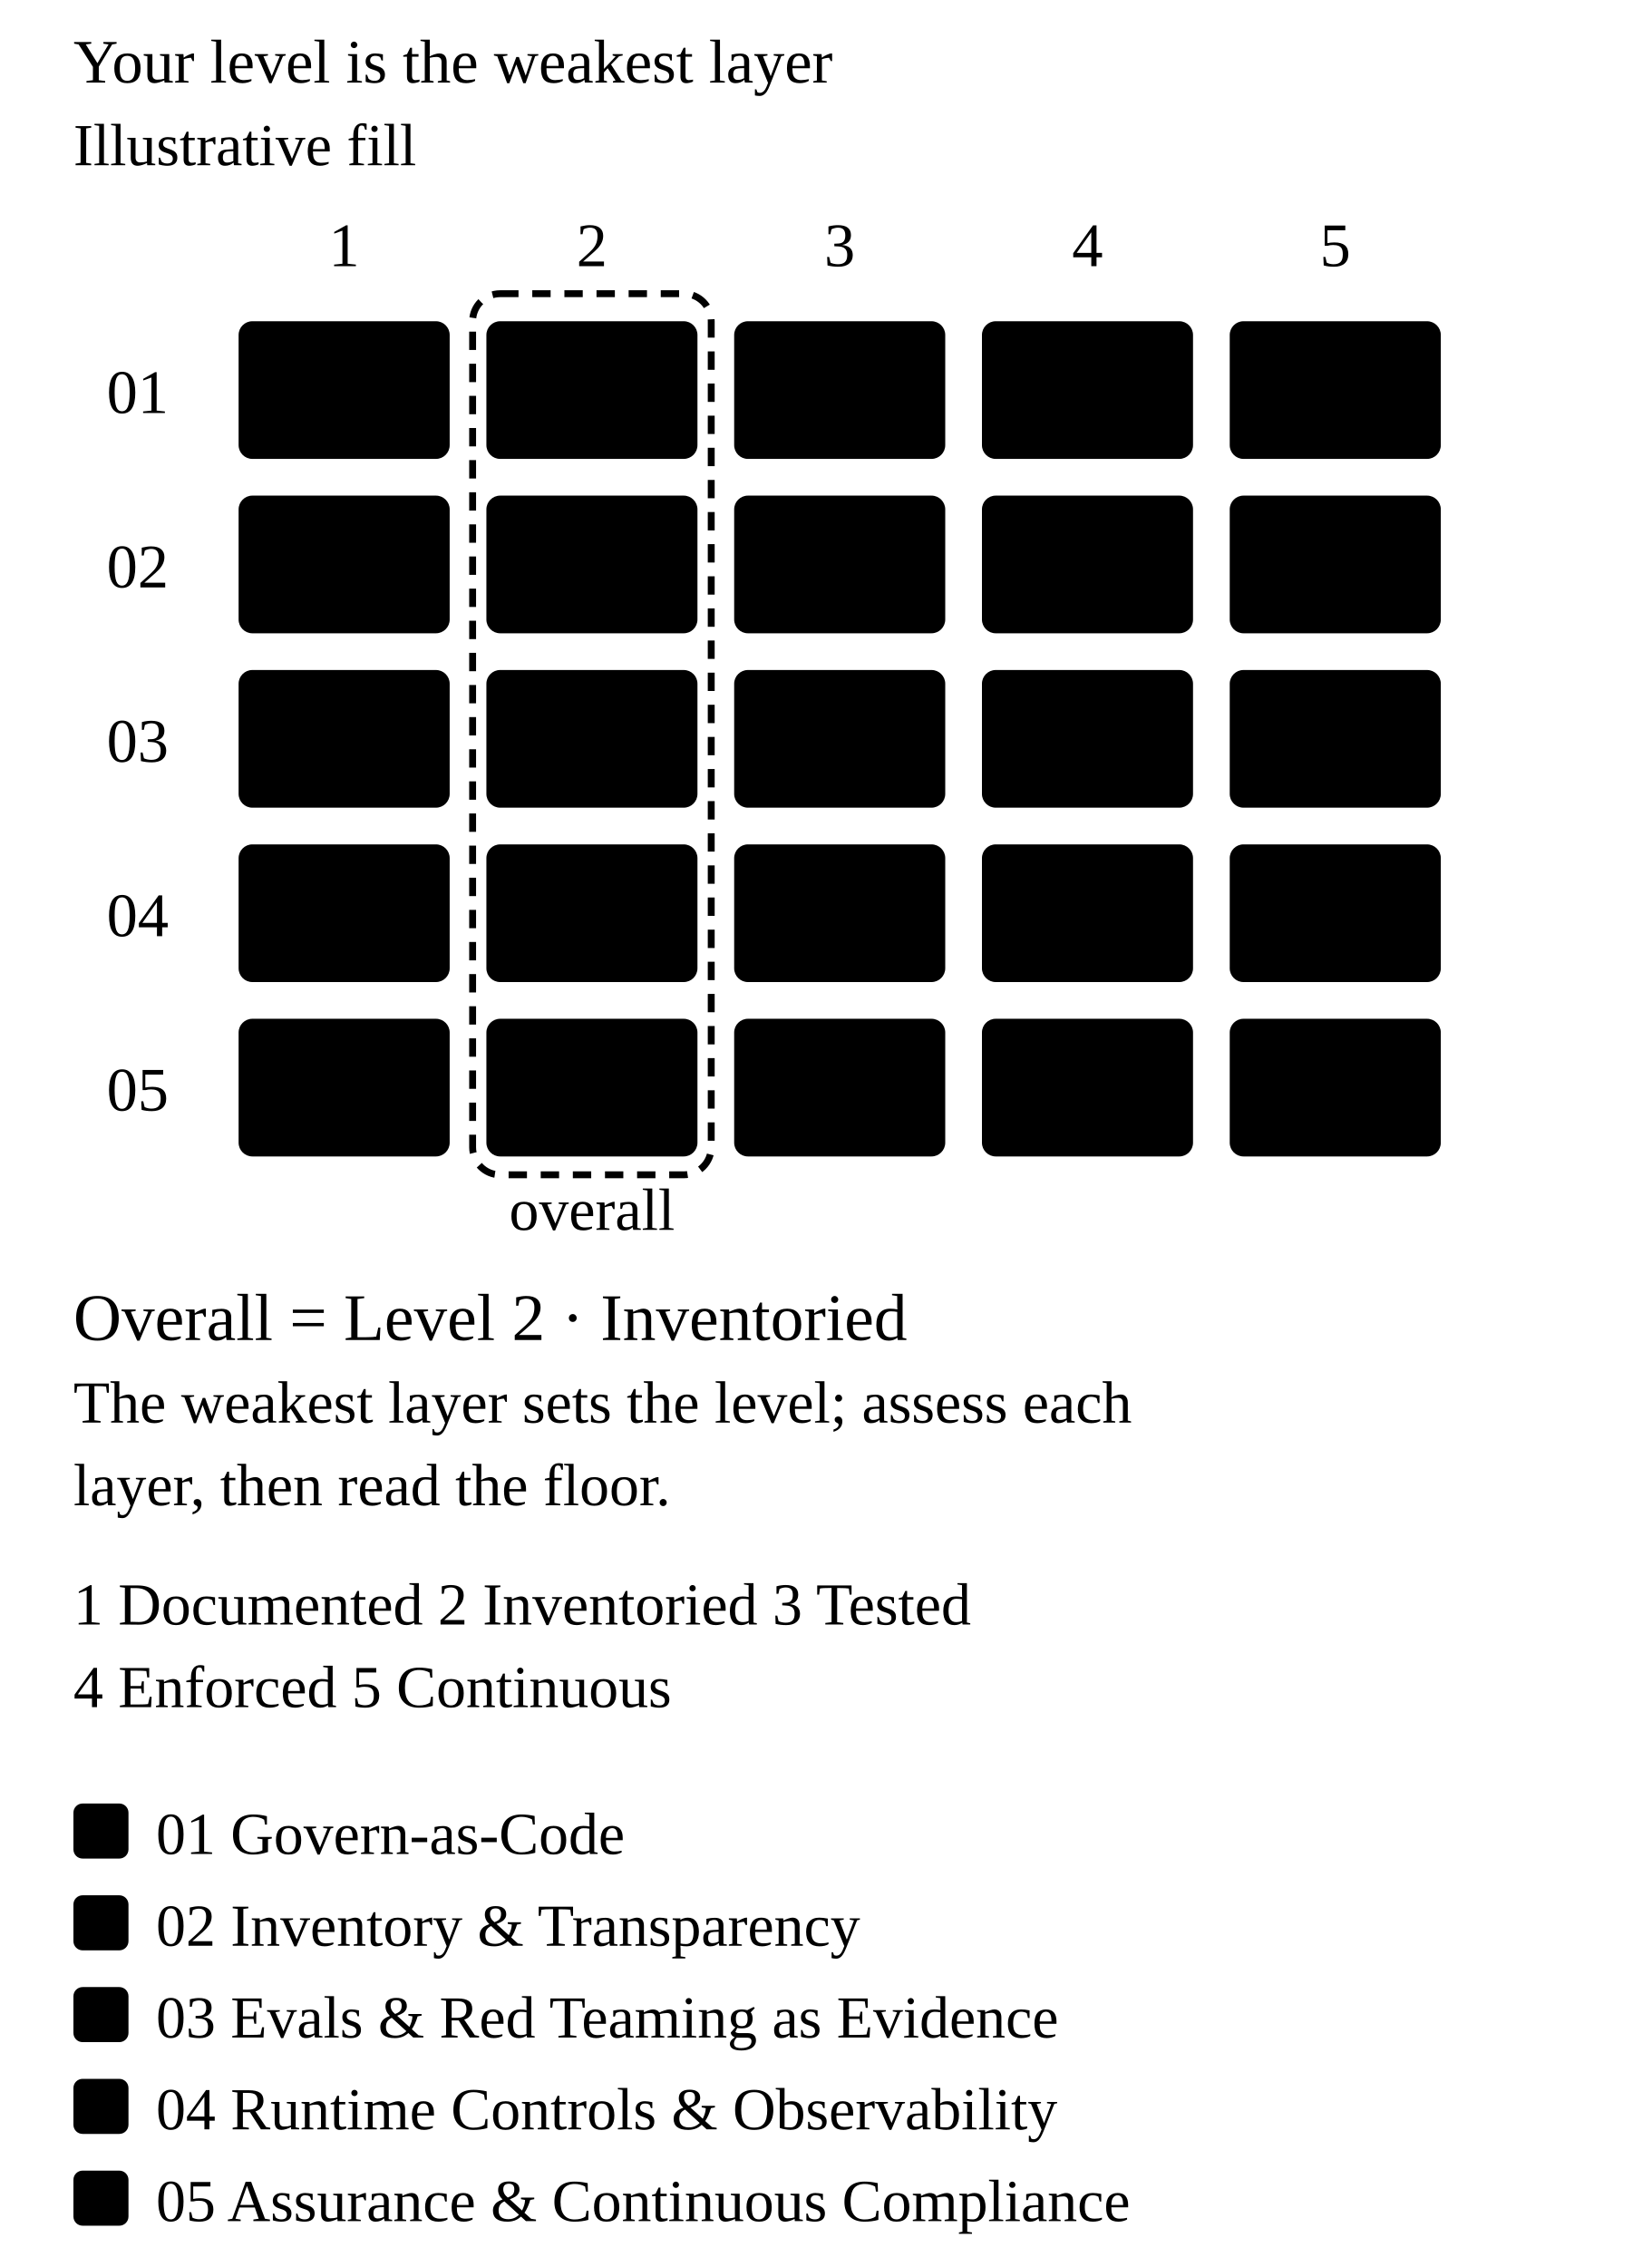
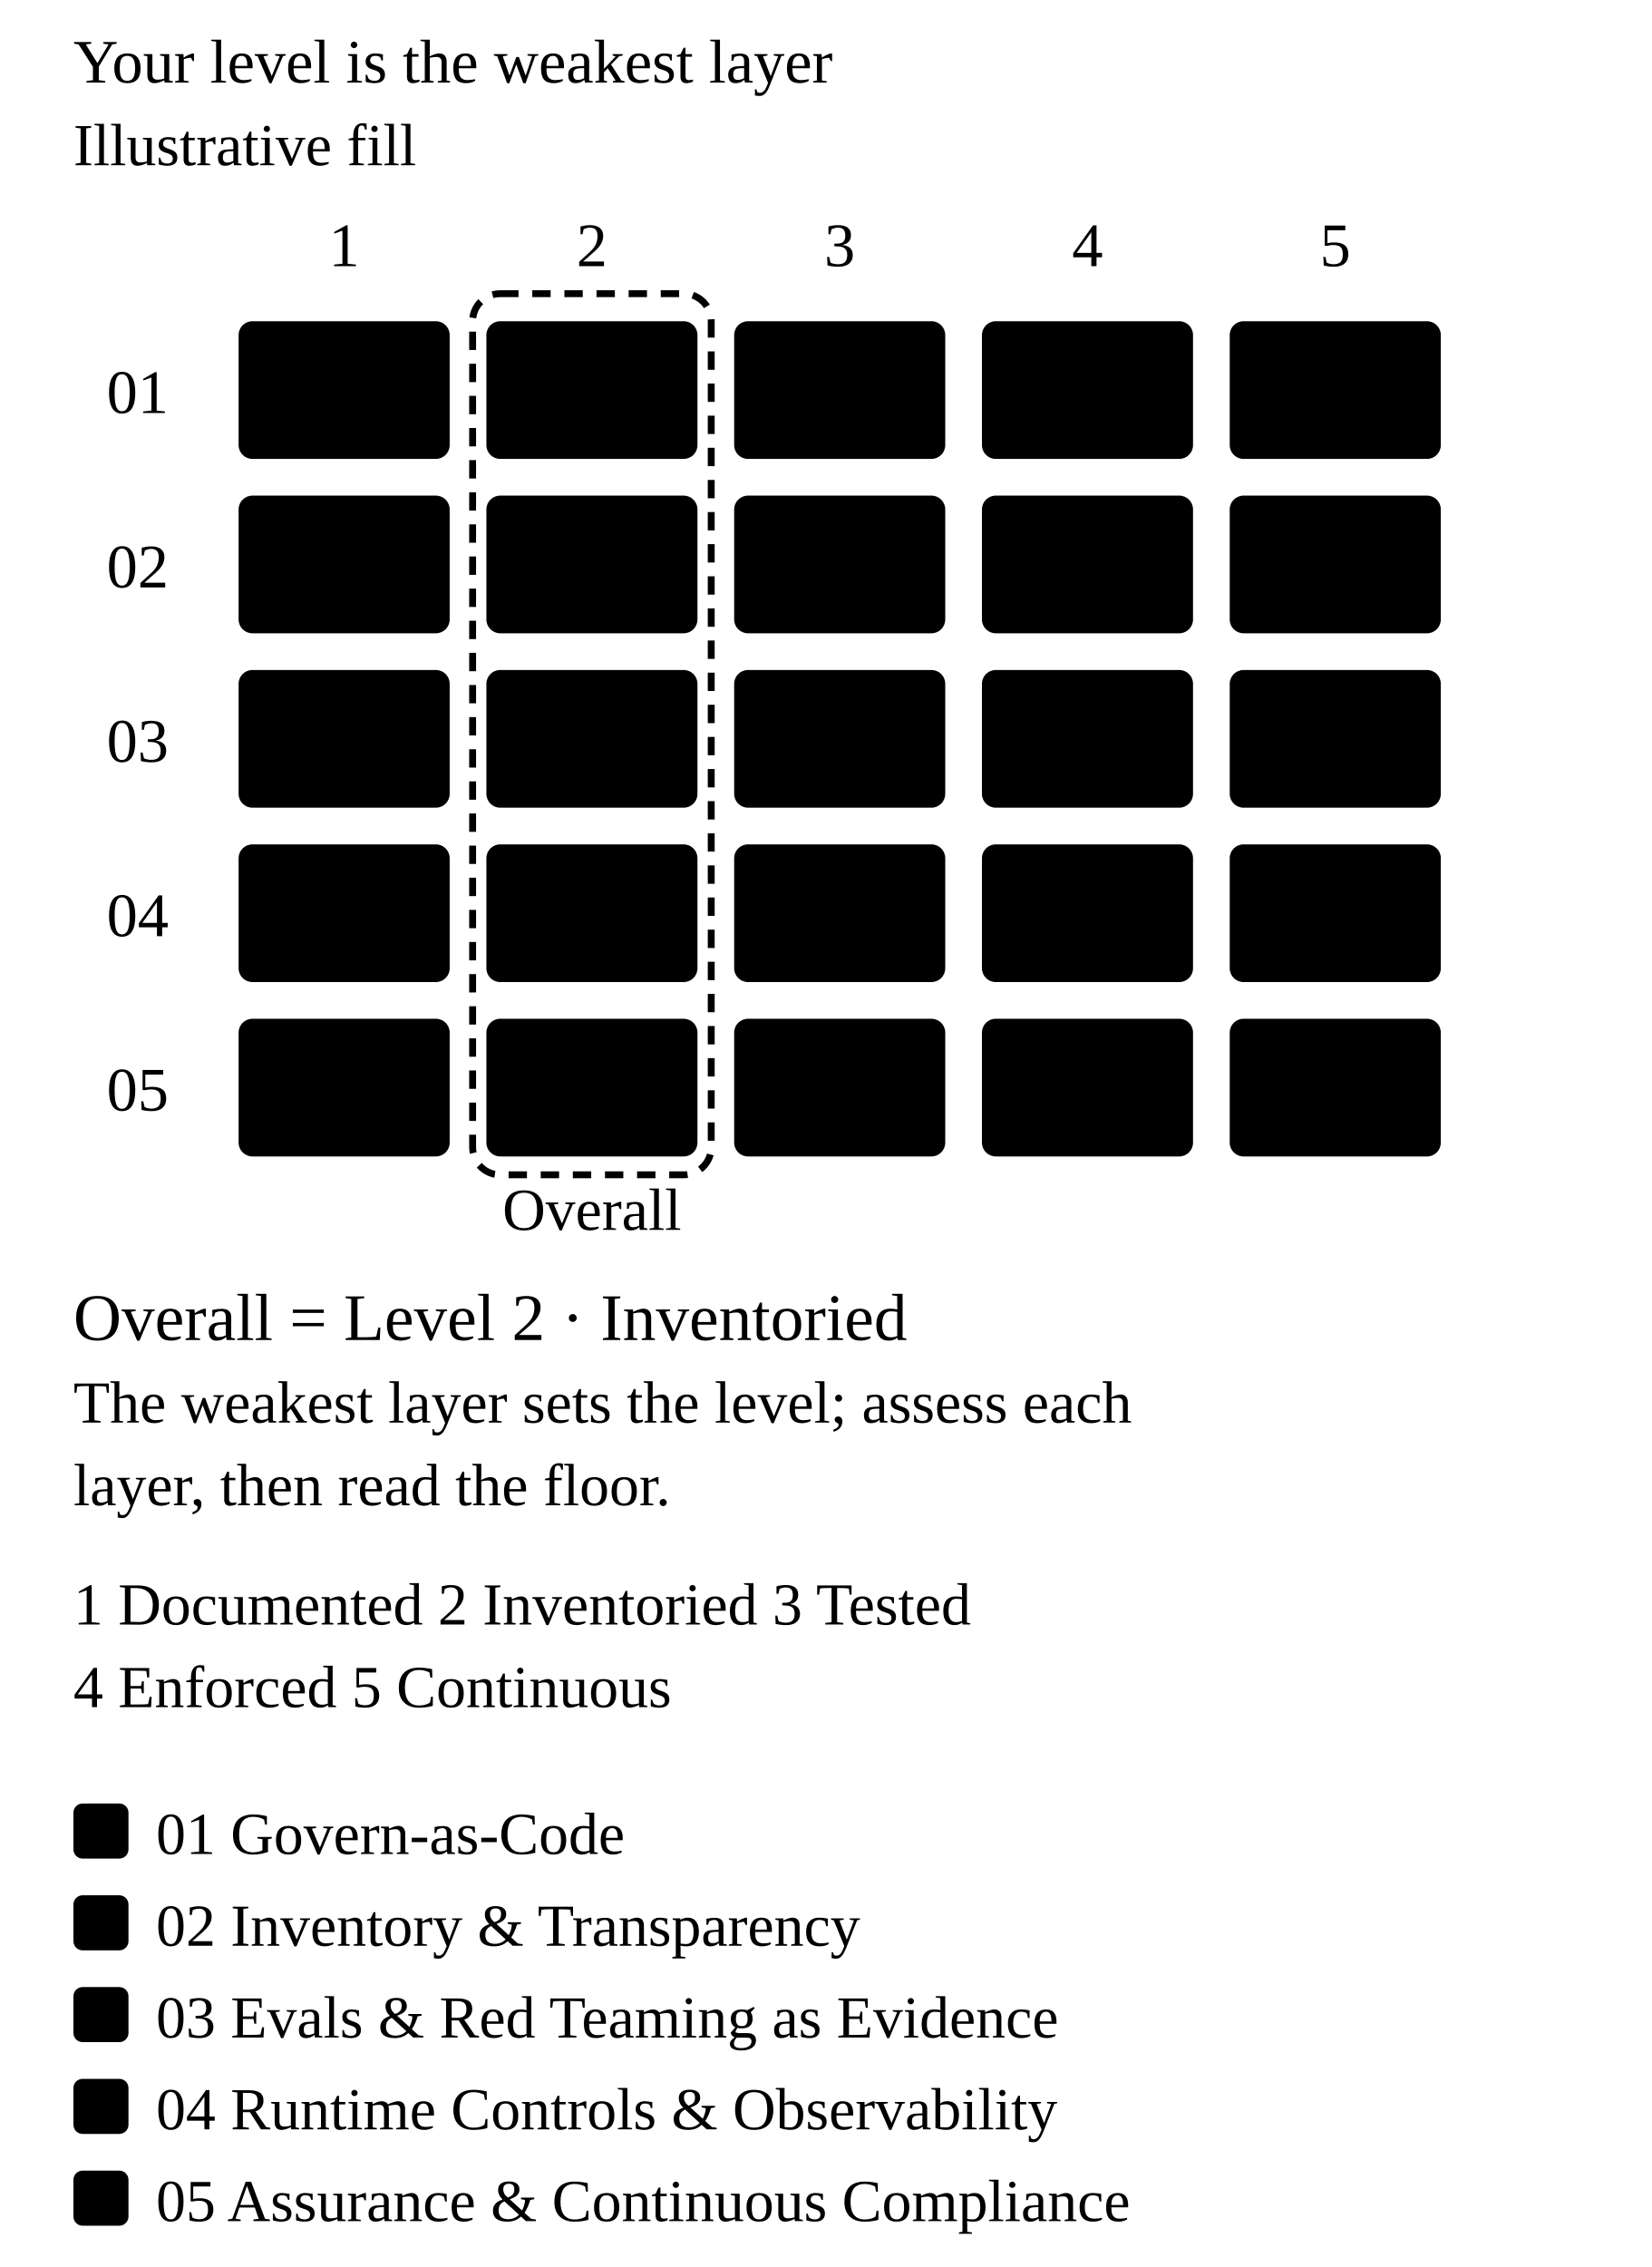
<svg xmlns="http://www.w3.org/2000/svg" viewBox="0 0 360 494" class="figc" role="img" aria-labelledby="fig-maturity-grid-t fig-maturity-grid-d">
  <text class="mono muted" x="16" y="18" font-size="13.5">Your level is the weakest layer</text>
  <text class="mono muted" x="16" y="36" font-size="13">Illustrative fill</text>
  <rect x="103" y="64" width="52" height="192" rx="6" fill="none" stroke="currentColor" stroke-width="1.5" stroke-dasharray="4 3" />
  <text class="mono muted" x="75" y="58" font-size="13.5" text-anchor="middle">1</text>
  <text class="mono muted" x="129" y="58" font-size="13.5" text-anchor="middle">2</text>
  <text class="mono muted" x="183" y="58" font-size="13.5" text-anchor="middle">3</text>
  <text class="mono muted" x="237" y="58" font-size="13.5" text-anchor="middle">4</text>
  <text class="mono muted" x="291" y="58" font-size="13.5" text-anchor="middle">5</text>
-   <text class="mono" x="129" y="268" font-size="13" text-anchor="middle">overall</text>
+   <text class="mono" x="129" y="268" font-size="13" text-anchor="middle">Overall</text>
  <text class="mono" x="30" y="90" font-size="13.5" text-anchor="middle">01</text>
  <rect class="l1-bg cell" x="52" y="70" width="46" height="30" rx="3" />
  <rect class="l1-bg cell" x="106" y="70" width="46" height="30" rx="3" />
  <rect class="l1-bg cell" x="160" y="70" width="46" height="30" rx="3" />
  <rect class="l1-bg cell" x="214" y="70" width="46" height="30" rx="3" />
  <rect class="l1-st" x="214" y="70" width="46" height="30" rx="3" fill="none" stroke-width="2" />
  <rect class="cell-empty cell" x="268" y="70" width="46" height="30" rx="3" />
  <text class="mono" x="30" y="128" font-size="13.5" text-anchor="middle">02</text>
  <rect class="l2-bg cell" x="52" y="108" width="46" height="30" rx="3" />
  <rect class="l2-bg cell" x="106" y="108" width="46" height="30" rx="3" />
  <rect class="l2-bg cell" x="160" y="108" width="46" height="30" rx="3" />
  <rect class="l2-bg cell" x="214" y="108" width="46" height="30" rx="3" />
  <rect class="l2-st" x="214" y="108" width="46" height="30" rx="3" fill="none" stroke-width="2" />
  <rect class="cell-empty cell" x="268" y="108" width="46" height="30" rx="3" />
  <text class="mono" x="30" y="166" font-size="13.5" text-anchor="middle">03</text>
  <rect class="l3-bg cell" x="52" y="146" width="46" height="30" rx="3" />
  <rect class="l3-bg cell" x="106" y="146" width="46" height="30" rx="3" />
  <rect class="l3-st" x="106" y="146" width="46" height="30" rx="3" fill="none" stroke-width="2" />
  <rect class="cell-empty cell" x="160" y="146" width="46" height="30" rx="3" />
  <rect class="cell-empty cell" x="214" y="146" width="46" height="30" rx="3" />
  <rect class="cell-empty cell" x="268" y="146" width="46" height="30" rx="3" />
  <text class="mono" x="30" y="204" font-size="13.5" text-anchor="middle">04</text>
  <rect class="l4-bg cell" x="52" y="184" width="46" height="30" rx="3" />
  <rect class="l4-bg cell" x="106" y="184" width="46" height="30" rx="3" />
  <rect class="l4-bg cell" x="160" y="184" width="46" height="30" rx="3" />
  <rect class="l4-bg cell" x="214" y="184" width="46" height="30" rx="3" />
  <rect class="l4-st" x="214" y="184" width="46" height="30" rx="3" fill="none" stroke-width="2" />
  <rect class="cell-empty cell" x="268" y="184" width="46" height="30" rx="3" />
  <text class="mono" x="30" y="242" font-size="13.5" text-anchor="middle">05</text>
  <rect class="l5-bg cell" x="52" y="222" width="46" height="30" rx="3" />
  <rect class="l5-bg cell" x="106" y="222" width="46" height="30" rx="3" />
  <rect class="l5-bg cell" x="160" y="222" width="46" height="30" rx="3" />
  <rect class="l5-st" x="160" y="222" width="46" height="30" rx="3" fill="none" stroke-width="2" />
  <rect class="cell-empty cell" x="214" y="222" width="46" height="30" rx="3" />
  <rect class="cell-empty cell" x="268" y="222" width="46" height="30" rx="3" />
  <text class="disp" x="16" y="292" font-size="14.5">Overall = Level 2 · Inventoried</text>
  <text class="ink2" x="16" y="310" font-size="13">The weakest layer sets the level; assess each</text>
  <text class="ink2" x="16" y="328" font-size="13">layer, then read the floor.</text>
  <text class="mono muted" x="16" y="354" font-size="13">1 Documented   2 Inventoried   3 Tested</text>
  <text class="mono muted" x="16" y="372" font-size="13">4 Enforced   5 Continuous</text>
  <rect class="l1-bg" x="16" y="393" width="12" height="12" rx="2" />
  <text class="ink2 mono" x="34" y="404" font-size="13">01 Govern-as-Code</text>
  <rect class="l2-bg" x="16" y="413" width="12" height="12" rx="2" />
  <text class="ink2 mono" x="34" y="424" font-size="13">02 Inventory &amp; Transparency</text>
  <rect class="l3-bg" x="16" y="433" width="12" height="12" rx="2" />
  <text class="ink2 mono" x="34" y="444" font-size="13">03 Evals &amp; Red Teaming as Evidence</text>
  <rect class="l4-bg" x="16" y="453" width="12" height="12" rx="2" />
  <text class="ink2 mono" x="34" y="464" font-size="13">04 Runtime Controls &amp; Observability</text>
  <rect class="l5-bg" x="16" y="473" width="12" height="12" rx="2" />
  <text class="ink2 mono" x="34" y="484" font-size="13">05 Assurance &amp; Continuous Compliance</text>
</svg>
